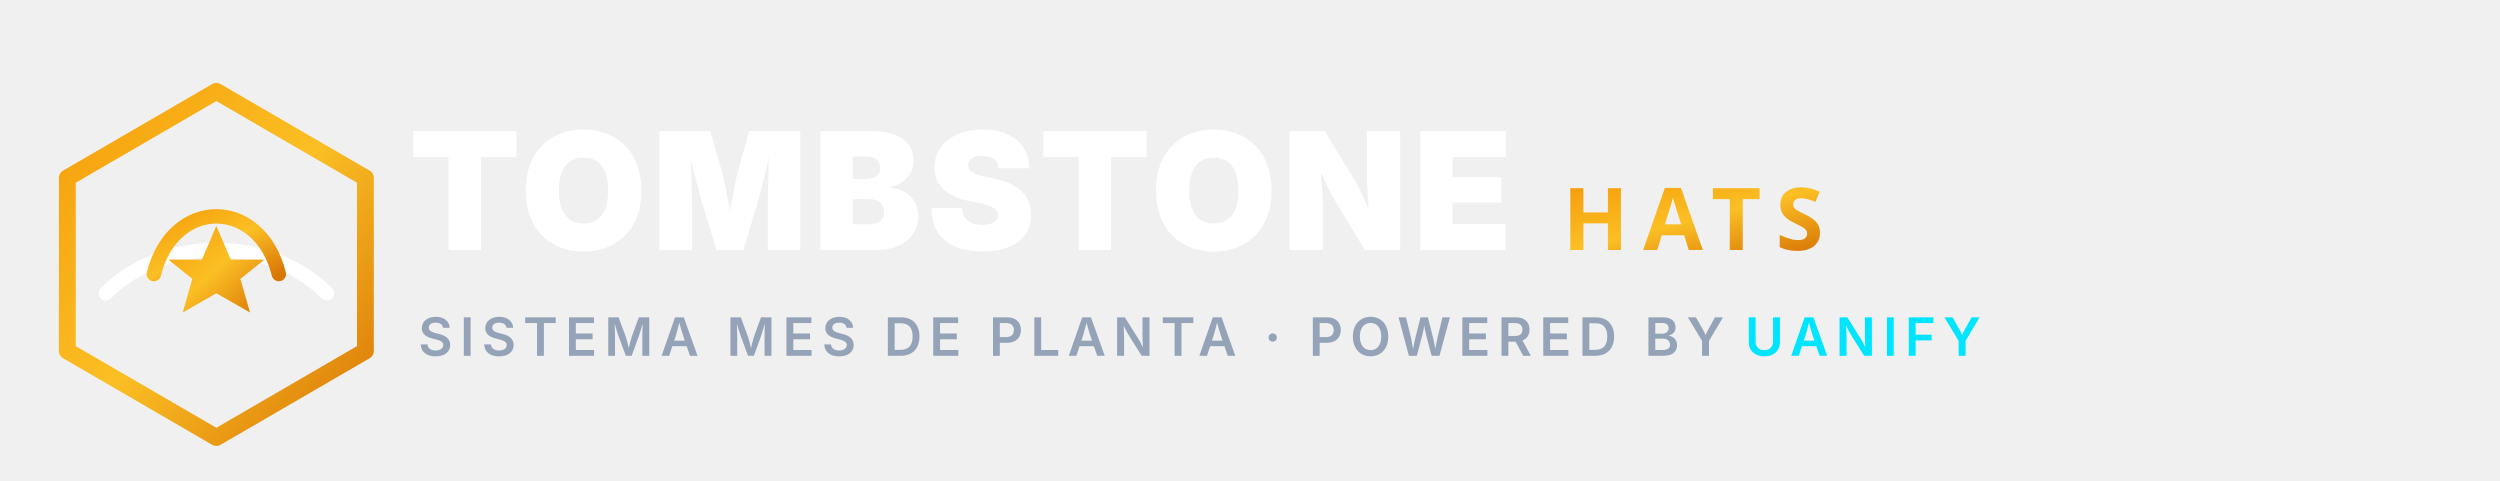
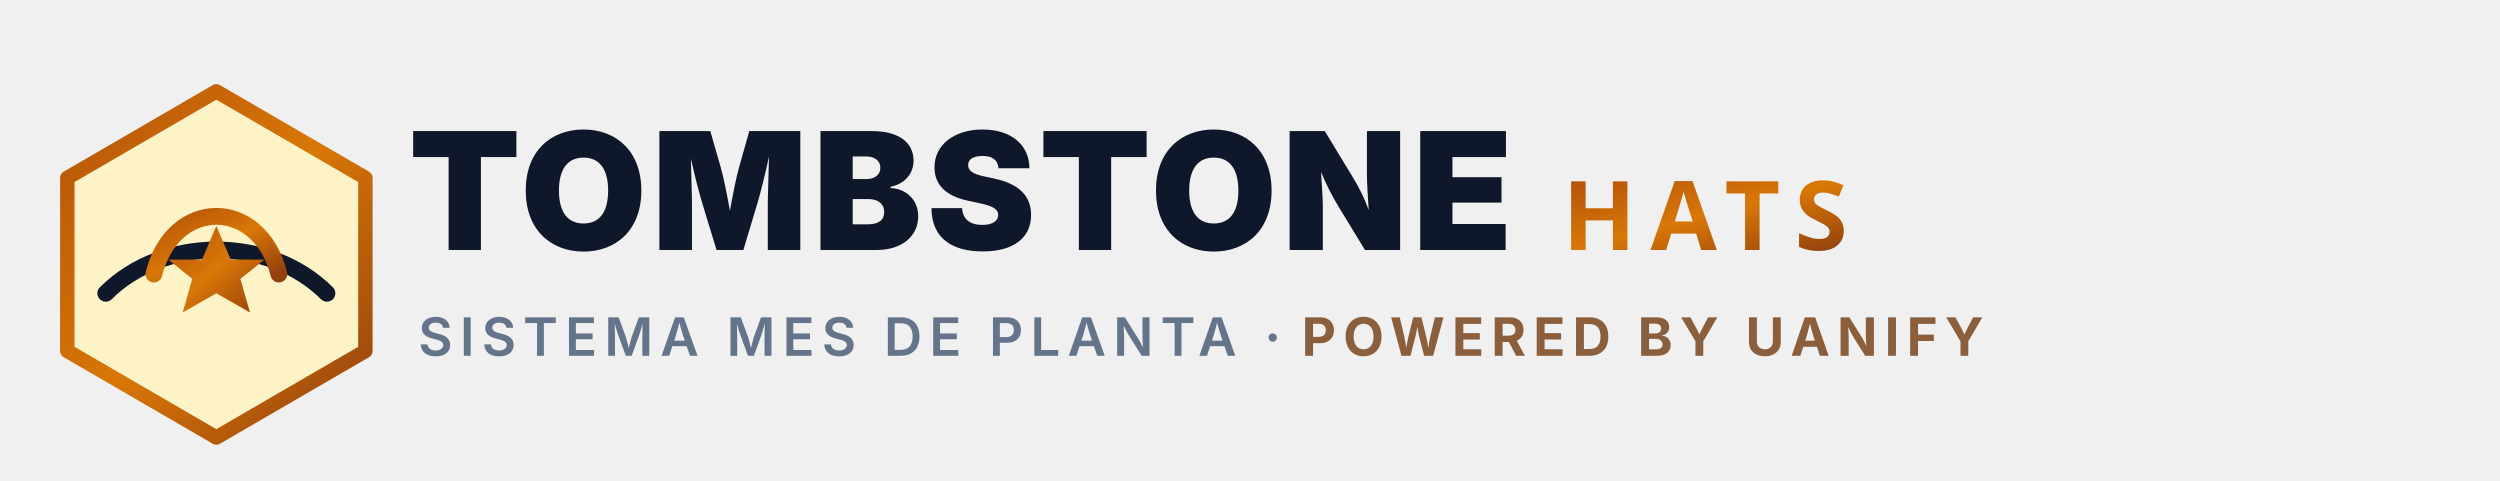
<svg xmlns="http://www.w3.org/2000/svg" viewBox="0 0 520 100" width="100%" height="100%">
  <defs>
    <linearGradient id="tombstoneGold" x1="0%" y1="0%" x2="100%" y2="100%">
-       <stop offset="0%" stop-color="#F59E0B" />
-       <stop offset="50%" stop-color="#FBBF24" />
-       <stop offset="100%" stop-color="#D97706" />
+       <stop offset="0%" stop-color="#B45309" />
+       <stop offset="50%" stop-color="#D97706" />
+       <stop offset="100%" stop-color="#92400E" />
    </linearGradient>
-     <linearGradient id="uanifyCyan" x1="0%" y1="0%" x2="100%" y2="100%">
-       <stop offset="0%" stop-color="#00E5FF" />
-       <stop offset="100%" stop-color="#7C4DFF" />
+     <linearGradient id="leatherAccent" x1="0%" y1="0%" x2="100%" y2="100%">
+       <stop offset="0%" stop-color="#8B5E3C" />
+       <stop offset="100%" stop-color="#6E4426" />
    </linearGradient>
  </defs>
  <g transform="translate(10, 15)">
-     <polygon points="35,4 66,22 66,58 35,76 4,58 4,22" fill="none" stroke="url(#tombstoneGold)" stroke-width="3.5" stroke-linejoin="round" />
-     <path d="M12,46 C24,34 46,34 58,46" fill="none" stroke="#FFFFFF" stroke-width="3" stroke-linecap="round" />
-     <path d="M22,42 C26,26 44,26 48,42" fill="none" stroke="url(#tombstoneGold)" stroke-width="3" stroke-linecap="round" />
+     <polygon points="35,4 66,22 66,58 35,76 4,58 4,22" fill="#FEF3C7" stroke="url(#tombstoneGold)" stroke-width="3" stroke-linejoin="round" />
+     <path d="M12,46 C24,34 46,34 58,46" fill="none" stroke="#0F172A" stroke-width="3.5" stroke-linecap="round" />
+     <path d="M22,42 C26,26 44,26 48,42" fill="none" stroke="url(#tombstoneGold)" stroke-width="3.5" stroke-linecap="round" />
    <polygon points="35,32 38,39 45,39 40,43 42,50 35,46 28,50 30,43 25,39 32,39" fill="url(#tombstoneGold)" />
  </g>
-   <text x="85" y="52" font-family="'Outfit', 'Impact', -apple-system, sans-serif" font-weight="900" font-size="34" fill="#FFFFFF" letter-spacing="1">
+   <text x="85" y="52" font-family="'Outfit', 'Impact', -apple-system, sans-serif" font-weight="900" font-size="34" fill="#0F172A" letter-spacing="1">
    TOMBSTONE
  </text>
-   <text x="325" y="52" font-family="'Outfit', sans-serif" font-weight="700" font-size="18" fill="url(#tombstoneGold)" letter-spacing="3">
+   <text x="325" y="52" font-family="'Outfit', sans-serif" font-weight="800" font-size="20" fill="url(#tombstoneGold)" letter-spacing="3">
    HATS
  </text>
-   <text x="87" y="74" font-family="'Inter', monospace" font-weight="600" font-size="11" fill="#94A3B8" letter-spacing="1.5">
-     SISTEMA MES DE PLANTA · POWERED BY <tspan fill="#00E5FF">UANIFY</tspan>
+   <text x="87" y="74" font-family="'Inter', monospace" font-weight="600" font-size="11" fill="#64748B" letter-spacing="1.5">
+     SISTEMA MES DE PLANTA · <tspan fill="#8B5E3C" font-weight="700">POWERED BY UANIFY</tspan>
  </text>
</svg>
